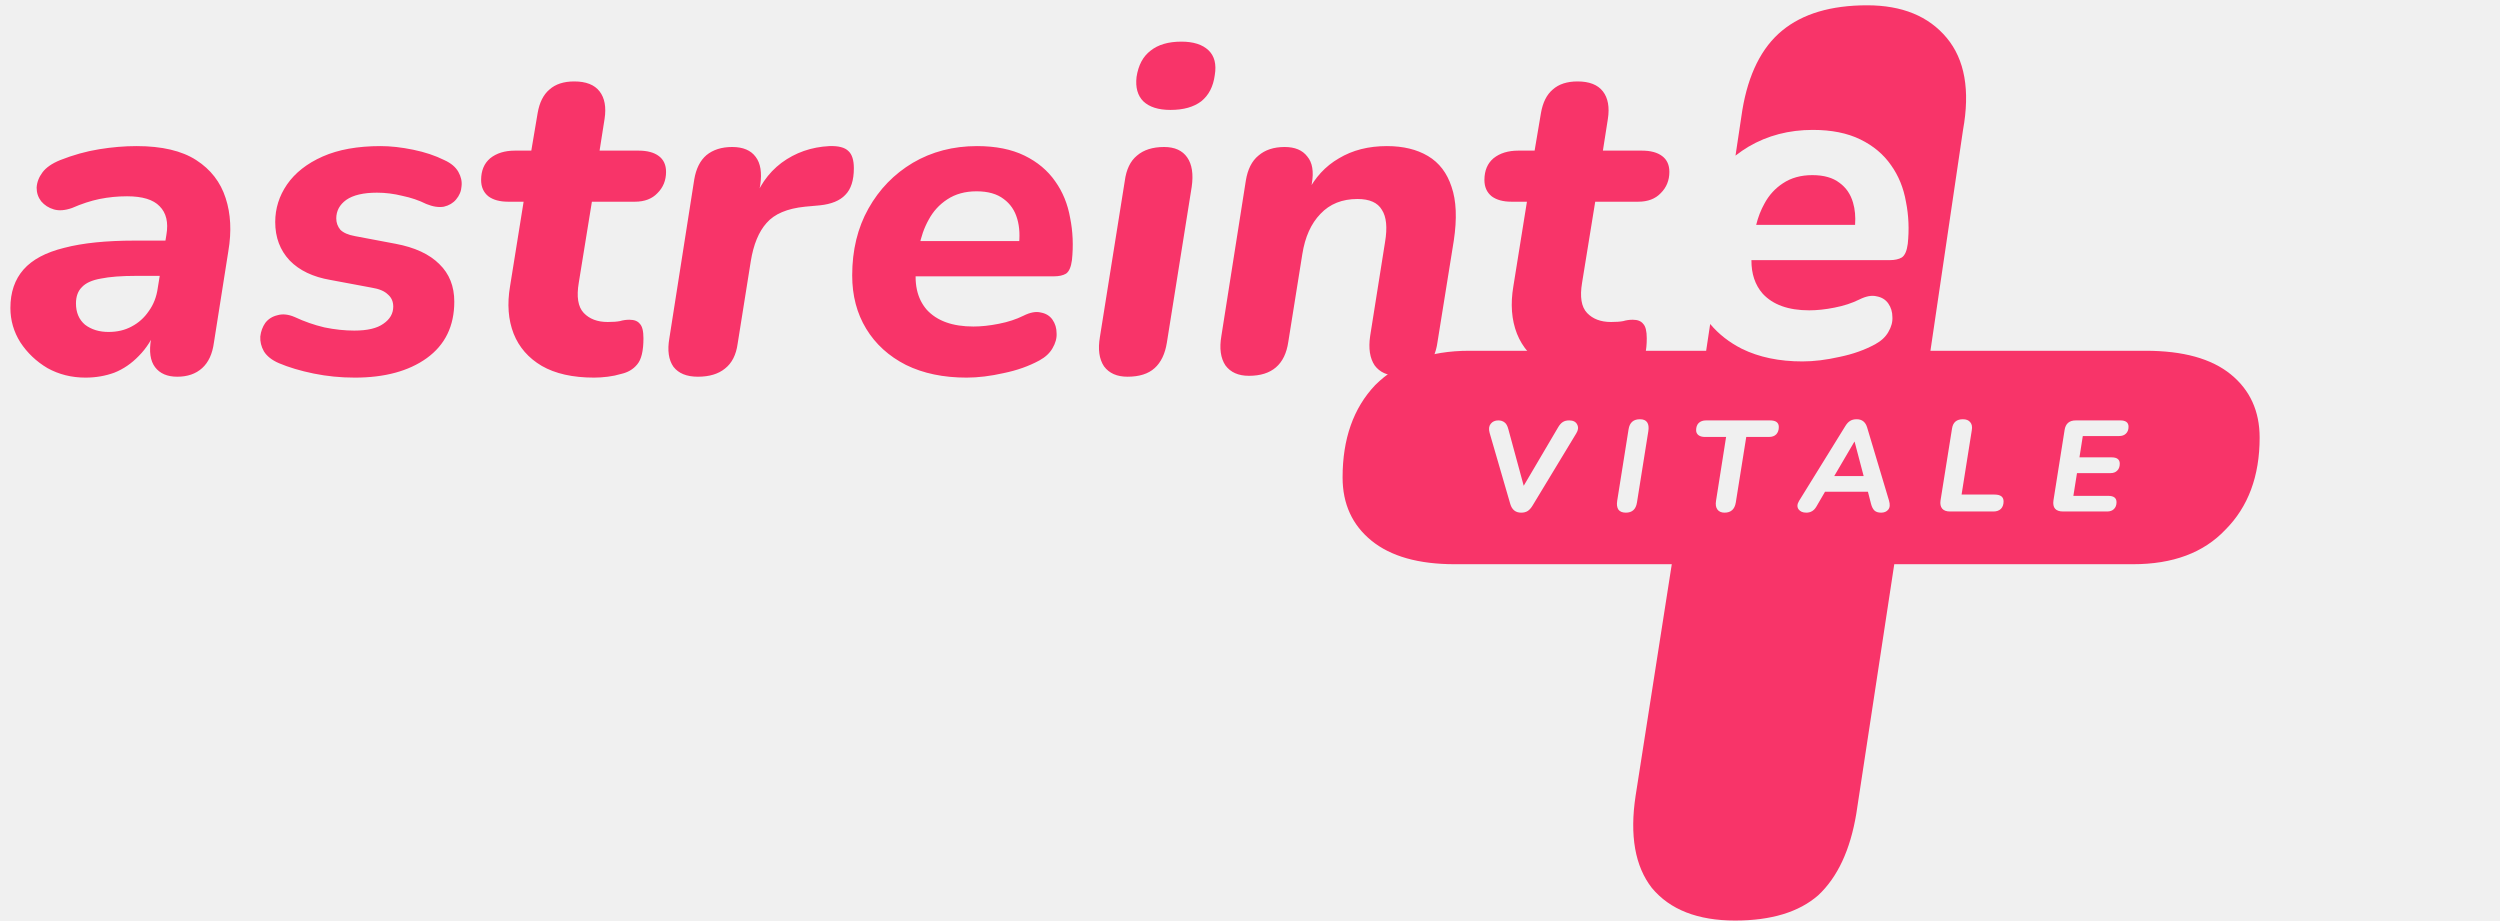
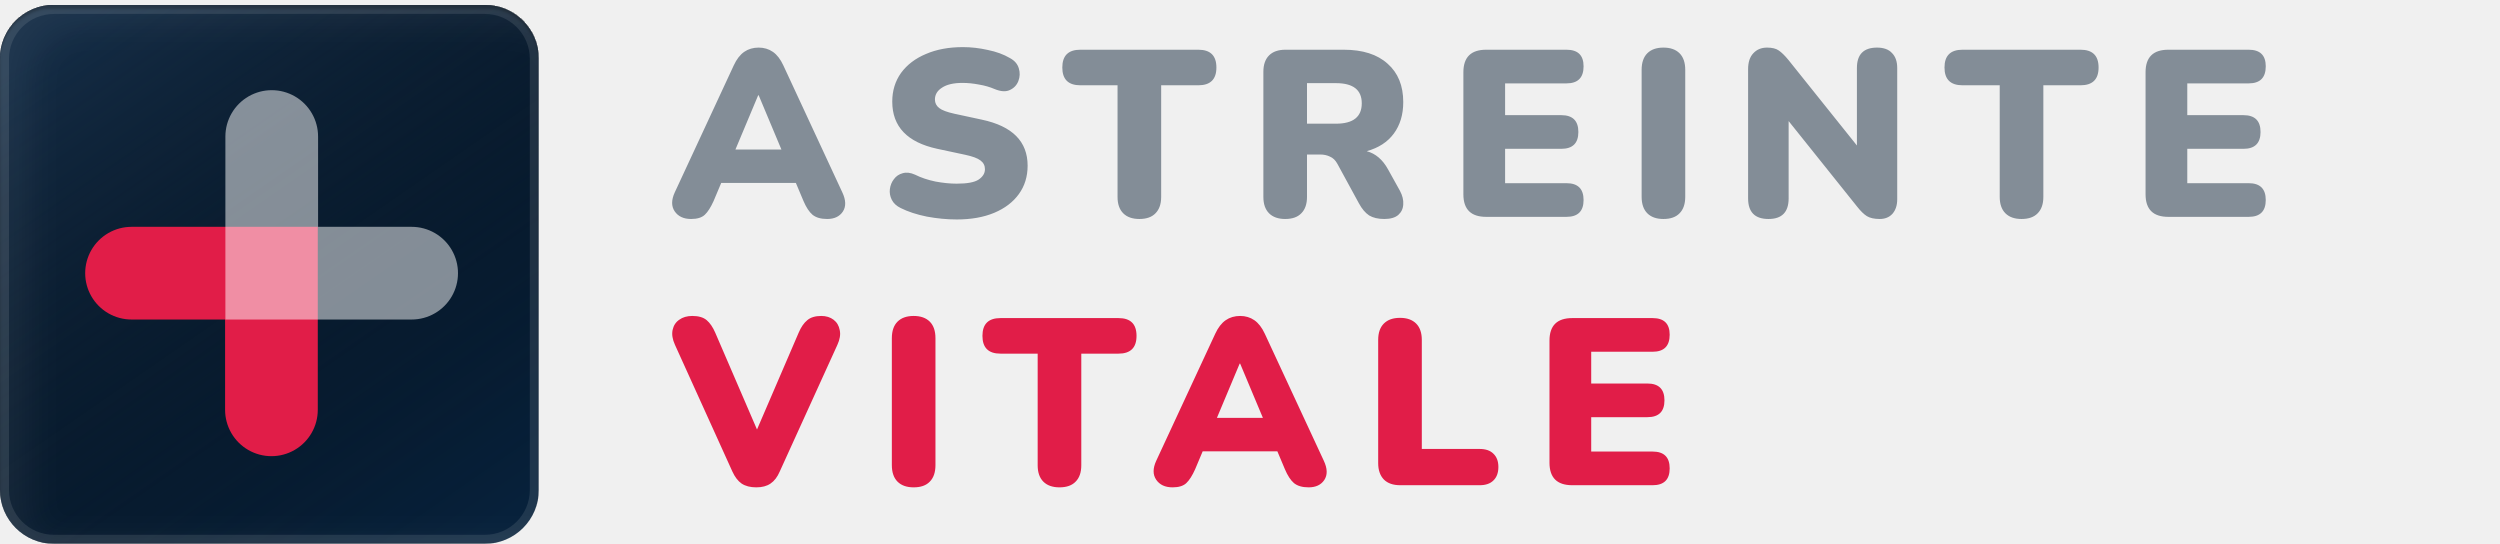
- <svg xmlns="http://www.w3.org/2000/svg" width="258" height="95" viewBox="0 0 258 95" fill="none">
-   <path d="M8.82 38.97C7.389 38.97 6.082 38.644 4.9 37.99C3.749 37.306 2.816 36.419 2.1 35.33C1.416 34.242 1.073 33.059 1.073 31.784C1.073 30.166 1.524 28.844 2.427 27.817C3.329 26.79 4.729 26.044 6.627 25.577C8.524 25.079 10.951 24.83 13.907 24.83H17.593L17.033 28.47H14.047C12.522 28.47 11.309 28.564 10.407 28.75C9.504 28.906 8.851 29.201 8.447 29.637C8.042 30.041 7.84 30.602 7.84 31.317C7.84 32.25 8.151 32.981 8.773 33.51C9.427 34.008 10.236 34.257 11.2 34.257C12.102 34.257 12.896 34.07 13.58 33.697C14.296 33.324 14.887 32.795 15.353 32.11C15.851 31.426 16.162 30.617 16.287 29.684L17.173 24.224C17.391 22.948 17.158 21.968 16.473 21.284C15.82 20.599 14.7 20.257 13.113 20.257C12.149 20.257 11.2 20.35 10.267 20.537C9.364 20.724 8.416 21.035 7.42 21.47C6.704 21.719 6.082 21.766 5.553 21.61C5.024 21.455 4.589 21.175 4.247 20.77C3.936 20.366 3.78 19.899 3.78 19.37C3.811 18.81 4.013 18.282 4.387 17.784C4.76 17.286 5.367 16.866 6.207 16.524C7.544 15.995 8.882 15.621 10.22 15.404C11.558 15.186 12.849 15.077 14.093 15.077C16.707 15.077 18.76 15.559 20.253 16.524C21.747 17.488 22.758 18.795 23.287 20.444C23.816 22.061 23.909 23.881 23.567 25.904L22.073 35.377C21.918 36.528 21.513 37.399 20.86 37.99C20.207 38.581 19.351 38.877 18.293 38.877C17.267 38.877 16.504 38.55 16.007 37.897C15.509 37.244 15.369 36.279 15.587 35.004L15.96 32.53L16.193 33.79C15.727 34.973 15.104 35.953 14.327 36.73C13.58 37.508 12.74 38.084 11.807 38.457C10.873 38.799 9.878 38.97 8.82 38.97ZM36.617 38.97C35.154 38.97 33.739 38.83 32.37 38.55C31.001 38.27 29.803 37.913 28.777 37.477C28.061 37.166 27.548 36.761 27.237 36.264C26.957 35.766 26.832 35.253 26.863 34.724C26.925 34.195 27.097 33.728 27.377 33.324C27.688 32.919 28.108 32.655 28.637 32.53C29.166 32.375 29.757 32.437 30.41 32.717C31.405 33.184 32.432 33.541 33.49 33.79C34.548 34.008 35.574 34.117 36.57 34.117C37.908 34.117 38.903 33.884 39.557 33.417C40.241 32.95 40.583 32.359 40.583 31.644C40.583 31.115 40.397 30.695 40.023 30.384C39.681 30.041 39.121 29.808 38.343 29.684L34.097 28.89C32.292 28.579 30.892 27.91 29.897 26.884C28.901 25.826 28.403 24.504 28.403 22.917C28.403 21.517 28.808 20.226 29.617 19.044C30.457 17.83 31.686 16.866 33.303 16.15C34.921 15.435 36.912 15.077 39.277 15.077C40.303 15.077 41.423 15.201 42.637 15.45C43.85 15.699 44.923 16.057 45.857 16.524C46.541 16.835 47.023 17.239 47.303 17.737C47.583 18.235 47.692 18.733 47.63 19.23C47.599 19.728 47.412 20.179 47.07 20.584C46.759 20.957 46.339 21.206 45.81 21.33C45.281 21.424 44.674 21.33 43.99 21.05C43.243 20.677 42.419 20.397 41.517 20.21C40.645 19.993 39.774 19.884 38.903 19.884C37.503 19.884 36.446 20.133 35.73 20.63C35.045 21.128 34.703 21.766 34.703 22.544C34.703 22.979 34.843 23.368 35.123 23.71C35.434 24.021 35.932 24.239 36.617 24.364L40.817 25.157C42.808 25.53 44.317 26.23 45.343 27.257C46.37 28.253 46.883 29.544 46.883 31.13C46.883 33.65 45.934 35.595 44.037 36.964C42.17 38.301 39.697 38.97 36.617 38.97ZM61.318 38.97C59.109 38.97 57.304 38.566 55.904 37.757C54.535 36.948 53.571 35.844 53.011 34.444C52.451 33.013 52.326 31.379 52.637 29.544L54.037 20.817H52.451C51.58 20.817 50.895 20.63 50.397 20.257C49.9 19.853 49.651 19.293 49.651 18.577C49.651 17.613 49.962 16.866 50.584 16.337C51.237 15.808 52.093 15.544 53.151 15.544H54.831L55.484 11.67C55.671 10.582 56.075 9.773 56.697 9.244C57.32 8.684 58.175 8.404 59.264 8.404C60.477 8.404 61.349 8.746 61.877 9.43C62.406 10.115 62.578 11.064 62.391 12.277L61.877 15.544H65.891C66.793 15.544 67.493 15.73 67.991 16.104C68.489 16.477 68.737 17.021 68.737 17.737C68.737 18.608 68.442 19.339 67.851 19.93C67.291 20.521 66.513 20.817 65.517 20.817H61.084L59.731 29.17C59.482 30.633 59.653 31.675 60.244 32.297C60.835 32.919 61.66 33.23 62.718 33.23C63.246 33.23 63.666 33.199 63.977 33.137C64.289 33.044 64.615 32.997 64.957 32.997C65.455 32.997 65.813 33.137 66.031 33.417C66.28 33.666 66.404 34.164 66.404 34.91C66.404 36.217 66.186 37.119 65.751 37.617C65.346 38.115 64.786 38.441 64.071 38.597C63.666 38.721 63.215 38.815 62.718 38.877C62.22 38.939 61.753 38.97 61.318 38.97ZM72.018 38.877C70.867 38.877 70.027 38.535 69.498 37.85C69 37.135 68.86 36.155 69.078 34.91L71.645 18.53C71.831 17.41 72.251 16.57 72.905 16.01C73.589 15.45 74.476 15.17 75.565 15.17C76.685 15.17 77.493 15.513 77.991 16.197C78.489 16.85 78.645 17.815 78.458 19.09L78.085 21.144H77.665C78.256 19.308 79.251 17.861 80.651 16.804C82.082 15.746 83.731 15.17 85.598 15.077C86.531 15.046 87.185 15.217 87.558 15.59C87.931 15.933 88.118 16.524 88.118 17.364C88.118 18.608 87.822 19.526 87.231 20.117C86.671 20.708 85.8 21.066 84.618 21.19L83.078 21.33C81.242 21.517 79.92 22.077 79.111 23.01C78.302 23.913 77.758 25.235 77.478 26.977L76.125 35.47C75.969 36.621 75.534 37.477 74.818 38.037C74.133 38.597 73.2 38.877 72.018 38.877ZM99.753 38.97C97.357 38.97 95.273 38.535 93.5 37.664C91.726 36.761 90.357 35.517 89.393 33.93C88.428 32.344 87.946 30.508 87.946 28.424C87.946 25.81 88.506 23.508 89.626 21.517C90.746 19.526 92.271 17.955 94.2 16.804C96.16 15.653 98.368 15.077 100.826 15.077C102.755 15.077 104.388 15.404 105.726 16.057C107.064 16.71 108.122 17.597 108.9 18.717C109.677 19.806 110.191 21.066 110.44 22.497C110.72 23.897 110.782 25.344 110.626 26.837C110.533 27.553 110.331 28.019 110.02 28.237C109.708 28.424 109.288 28.517 108.76 28.517H93.64L94.153 24.877H105.866L105.12 25.53C105.275 24.41 105.228 23.43 104.98 22.59C104.731 21.719 104.264 21.035 103.58 20.537C102.895 20.008 101.962 19.744 100.78 19.744C99.597 19.744 98.586 20.024 97.746 20.584C96.937 21.113 96.3 21.813 95.833 22.684C95.366 23.524 95.04 24.457 94.853 25.484L94.62 27.117C94.277 29.17 94.62 30.788 95.646 31.97C96.704 33.121 98.306 33.697 100.453 33.697C101.262 33.697 102.133 33.604 103.066 33.417C104.031 33.23 104.886 32.95 105.633 32.577C106.317 32.235 106.908 32.126 107.406 32.25C107.935 32.344 108.34 32.593 108.62 32.997C108.9 33.401 109.04 33.868 109.04 34.397C109.071 34.895 108.931 35.408 108.62 35.937C108.34 36.435 107.888 36.855 107.266 37.197C106.177 37.788 104.948 38.224 103.58 38.504C102.211 38.815 100.935 38.97 99.753 38.97ZM116.358 38.877C115.269 38.877 114.46 38.519 113.932 37.804C113.434 37.057 113.294 36.046 113.512 34.77L116.078 18.67C116.234 17.488 116.654 16.617 117.338 16.057C118.023 15.466 118.956 15.17 120.138 15.17C121.227 15.17 122.02 15.528 122.518 16.244C123.016 16.959 123.172 17.97 122.985 19.277L120.418 35.377C120.232 36.528 119.812 37.399 119.158 37.99C118.505 38.581 117.572 38.877 116.358 38.877ZM120.792 11.344C119.547 11.344 118.614 11.048 117.992 10.457C117.4 9.866 117.167 9.026 117.292 7.937C117.478 6.724 117.96 5.821 118.738 5.23C119.516 4.608 120.574 4.297 121.912 4.297C123.156 4.297 124.089 4.593 124.712 5.184C125.334 5.775 125.552 6.63 125.365 7.75C125.209 8.933 124.743 9.835 123.965 10.457C123.187 11.048 122.129 11.344 120.792 11.344ZM128.892 38.784C127.803 38.784 126.994 38.426 126.465 37.71C125.967 36.964 125.827 35.953 126.045 34.677L128.565 18.67C128.752 17.488 129.187 16.617 129.872 16.057C130.556 15.466 131.459 15.17 132.579 15.17C133.636 15.17 134.414 15.497 134.912 16.15C135.441 16.773 135.596 17.706 135.379 18.95L135.005 21.424L134.912 19.884C135.69 18.328 136.779 17.146 138.179 16.337C139.579 15.497 141.227 15.077 143.125 15.077C144.805 15.077 146.221 15.419 147.372 16.104C148.523 16.788 149.332 17.846 149.799 19.277C150.296 20.708 150.374 22.559 150.032 24.83L148.352 35.284C148.196 36.466 147.776 37.353 147.092 37.944C146.407 38.504 145.474 38.784 144.292 38.784C143.203 38.784 142.394 38.426 141.865 37.71C141.367 36.964 141.212 35.953 141.399 34.677L142.939 24.97C143.187 23.477 143.079 22.373 142.612 21.657C142.176 20.91 141.336 20.537 140.092 20.537C138.505 20.537 137.23 21.05 136.265 22.077C135.301 23.073 134.679 24.457 134.399 26.23L132.952 35.284C132.61 37.617 131.256 38.784 128.892 38.784ZM164.859 38.97C162.65 38.97 160.846 38.566 159.446 37.757C158.077 36.948 157.112 35.844 156.552 34.444C155.992 33.013 155.868 31.379 156.179 29.544L157.579 20.817H155.992C155.121 20.817 154.437 20.63 153.939 20.257C153.441 19.853 153.192 19.293 153.192 18.577C153.192 17.613 153.504 16.866 154.126 16.337C154.779 15.808 155.635 15.544 156.692 15.544H158.372L159.026 11.67C159.212 10.582 159.617 9.773 160.239 9.244C160.861 8.684 161.717 8.404 162.806 8.404C164.019 8.404 164.89 8.746 165.419 9.43C165.948 10.115 166.119 11.064 165.932 12.277L165.419 15.544H169.432C170.335 15.544 171.035 15.73 171.532 16.104C172.03 16.477 172.279 17.021 172.279 17.737C172.279 18.608 171.984 19.339 171.392 19.93C170.832 20.521 170.055 20.817 169.059 20.817H164.626L163.272 29.17C163.024 30.633 163.195 31.675 163.786 32.297C164.377 32.919 165.201 33.23 166.259 33.23C166.788 33.23 167.208 33.199 167.519 33.137C167.83 33.044 168.157 32.997 168.499 32.997C168.997 32.997 169.355 33.137 169.572 33.417C169.821 33.666 169.946 34.164 169.946 34.91C169.946 36.217 169.728 37.119 169.292 37.617C168.888 38.115 168.328 38.441 167.612 38.597C167.208 38.721 166.757 38.815 166.259 38.877C165.761 38.939 165.295 38.97 164.859 38.97Z" fill="#F83469" />
-   <path fill-rule="evenodd" clip-rule="evenodd" d="M179.061 95C175.204 95 172.341 93.88 170.475 91.64C168.732 89.4 168.172 86.227 168.795 82.12L172.528 58.227H150.128C146.395 58.227 143.532 57.418 141.541 55.8C139.55 54.182 138.555 52.005 138.555 49.267C138.555 45.285 139.675 42.111 141.915 39.747C144.279 37.382 147.515 36.2 151.621 36.2H176.075L176.49 33.436C177.358 34.475 178.447 35.327 179.755 35.993C181.529 36.864 183.613 37.299 186.009 37.299C187.191 37.299 188.467 37.144 189.835 36.833C191.204 36.553 192.433 36.117 193.522 35.526C194.144 35.184 194.595 34.764 194.875 34.266C195.187 33.737 195.327 33.224 195.295 32.726C195.295 32.197 195.155 31.73 194.875 31.326C194.595 30.922 194.191 30.673 193.662 30.579C193.164 30.455 192.573 30.564 191.889 30.906C191.142 31.279 190.287 31.559 189.322 31.746C188.389 31.933 187.518 32.026 186.709 32.026C184.562 32.026 182.96 31.451 181.902 30.299C181.121 29.4 180.736 28.249 180.747 26.846H195.015C195.544 26.846 195.964 26.753 196.275 26.566C196.587 26.348 196.789 25.882 196.882 25.166C197.038 23.673 196.975 22.226 196.695 20.826C196.447 19.395 195.933 18.135 195.155 17.046C194.378 15.926 193.32 15.039 191.982 14.386C190.644 13.733 189.011 13.406 187.082 13.406C184.624 13.406 182.415 13.982 180.455 15.133C179.98 15.416 179.529 15.726 179.103 16.06L179.808 11.373C180.43 7.64 181.799 4.902 183.915 3.16C186.03 1.418 188.955 0.547 192.688 0.547C196.297 0.547 199.035 1.667 200.901 3.907C202.768 6.147 203.328 9.32 202.581 13.427L199.221 36.2H221.435C225.292 36.2 228.217 37.009 230.208 38.627C232.199 40.245 233.195 42.422 233.195 45.16C233.195 49.142 232.012 52.316 229.648 54.68C227.408 57.045 224.235 58.227 220.128 58.227H195.488L191.568 83.987C190.946 87.72 189.639 90.52 187.648 92.387C185.657 94.129 182.795 95 179.061 95ZM181.238 23.206H191.444C191.504 22.354 191.435 21.592 191.235 20.919C190.987 20.048 190.52 19.364 189.835 18.866C189.151 18.337 188.218 18.073 187.035 18.073C185.853 18.073 184.842 18.353 184.002 18.913C183.193 19.442 182.555 20.142 182.089 21.013C181.716 21.684 181.432 22.415 181.238 23.206ZM167.788 52.906C167.424 52.906 167.166 52.799 167.015 52.586C166.873 52.364 166.833 52.062 166.895 51.679L168.068 44.306C168.175 43.613 168.566 43.266 169.241 43.266C169.597 43.266 169.846 43.373 169.988 43.586C170.13 43.799 170.17 44.102 170.108 44.493L168.935 51.853C168.828 52.555 168.446 52.906 167.788 52.906ZM156.981 52.906C156.412 52.906 156.038 52.608 155.861 52.013L153.727 44.666C153.621 44.284 153.656 43.977 153.834 43.746C154.021 43.506 154.283 43.386 154.621 43.386C154.878 43.386 155.092 43.453 155.261 43.586C155.438 43.71 155.572 43.946 155.661 44.293L157.247 50.133L160.794 44.106C160.945 43.848 161.105 43.666 161.274 43.559C161.443 43.444 161.665 43.386 161.941 43.386C162.35 43.386 162.625 43.528 162.767 43.813C162.91 44.088 162.878 44.39 162.674 44.719L158.154 52.186C158.003 52.435 157.838 52.617 157.661 52.733C157.483 52.848 157.256 52.906 156.981 52.906ZM177.24 52.586C177.4 52.799 177.644 52.906 177.973 52.906C178.631 52.906 179.018 52.559 179.133 51.866L180.213 45.093H182.56C182.88 45.093 183.129 45.004 183.306 44.826C183.484 44.639 183.573 44.386 183.573 44.066C183.573 43.613 183.271 43.386 182.667 43.386H176.066C175.746 43.386 175.493 43.475 175.306 43.653C175.129 43.83 175.04 44.079 175.04 44.399C175.04 44.613 175.12 44.782 175.28 44.906C175.44 45.03 175.662 45.093 175.946 45.093H178.133L177.093 51.693C177.031 52.075 177.08 52.373 177.24 52.586ZM186.41 52.906C186.045 52.906 185.779 52.79 185.61 52.559C185.441 52.319 185.459 52.03 185.663 51.693L190.436 43.973C190.587 43.724 190.752 43.546 190.93 43.439C191.107 43.324 191.334 43.266 191.61 43.266C192.161 43.266 192.521 43.55 192.69 44.119L194.943 51.653C195.067 52.07 195.041 52.386 194.863 52.599C194.694 52.804 194.45 52.906 194.13 52.906C193.836 52.906 193.61 52.835 193.45 52.693C193.29 52.541 193.17 52.31 193.09 51.999L192.77 50.746H188.343L187.436 52.306C187.196 52.706 186.854 52.906 186.41 52.906ZM191.37 45.586L189.29 49.133H192.33L191.396 45.586H191.37ZM200.435 52.493C200.604 52.688 200.871 52.786 201.235 52.786H205.729C206.049 52.786 206.302 52.697 206.489 52.519C206.675 52.333 206.769 52.075 206.769 51.746C206.769 51.275 206.458 51.039 205.835 51.039H202.435L203.489 44.399C203.551 44.044 203.498 43.768 203.329 43.573C203.169 43.368 202.915 43.266 202.569 43.266C201.92 43.266 201.546 43.586 201.449 44.226L200.262 51.653C200.209 52.008 200.266 52.288 200.435 52.493ZM212.919 52.786C212.136 52.786 211.803 52.399 211.919 51.626L213.065 44.386C213.163 43.719 213.55 43.386 214.225 43.386H218.812C219.381 43.386 219.665 43.604 219.665 44.039C219.665 44.342 219.576 44.577 219.399 44.746C219.23 44.915 218.999 44.999 218.705 44.999H214.945L214.599 47.199H217.919C218.479 47.199 218.759 47.417 218.759 47.853C218.759 48.164 218.67 48.404 218.492 48.573C218.323 48.742 218.096 48.826 217.812 48.826H214.345L213.972 51.173H217.572C218.141 51.173 218.425 51.39 218.425 51.826C218.425 52.128 218.336 52.364 218.159 52.533C217.99 52.702 217.759 52.786 217.465 52.786H212.919Z" fill="#F83469" />
+ <svg xmlns="http://www.w3.org/2000/svg" width="354" height="77" viewBox="0 0 354 77" fill="none">
+   <g clip-path="url(#clip0_47_1636)">
+     <g filter="url(#filter0_ii_47_1636)">
+       <rect y="0.707" width="76.293" height="76.293" rx="7.629" fill="#07213B" />
+       <rect y="0.707" width="76.293" height="76.293" rx="7.629" fill="url(#paint0_linear_47_1636)" />
+       <path d="M38.435 58.031L38.435 38.681L18.624 38.681" stroke="#E11D48" stroke-width="13.124" stroke-linecap="round" />
+       <path opacity="0.5" d="M38.477 19.331V38.681H58.289" stroke="white" stroke-width="13.124" stroke-linecap="round" />
+       <rect x="0.636" y="1.342" width="75.022" height="75.022" rx="6.994" stroke="white" stroke-opacity="0.1" stroke-width="1.271" />
+     </g>
+   </g>
+   <path d="M97.86 31.009C96.808 31.009 96.036 30.651 95.543 29.935C95.051 29.219 95.051 28.323 95.543 27.249L103.902 9.256C104.305 8.383 104.797 7.746 105.379 7.343C105.961 6.94 106.644 6.739 107.427 6.739C108.188 6.739 108.859 6.94 109.441 7.343C110.023 7.746 110.515 8.383 110.918 9.256L119.277 27.249C119.791 28.346 119.814 29.252 119.344 29.968C118.874 30.662 118.135 31.009 117.128 31.009C116.233 31.009 115.539 30.808 115.047 30.405C114.577 30.002 114.152 29.353 113.771 28.458L112.697 25.906H102.123L101.049 28.458C100.646 29.353 100.232 30.002 99.807 30.405C99.382 30.808 98.733 31.009 97.86 31.009ZM107.36 13.486L104.137 21.173H110.649L107.427 13.486H107.36ZM135.474 31.076C134.109 31.076 132.699 30.942 131.244 30.673C129.812 30.382 128.581 29.98 127.552 29.465C126.947 29.174 126.522 28.782 126.276 28.29C126.03 27.797 125.94 27.294 126.007 26.779C126.075 26.242 126.265 25.772 126.578 25.369C126.891 24.944 127.305 24.664 127.82 24.53C128.335 24.373 128.917 24.441 129.566 24.732C130.416 25.157 131.378 25.481 132.453 25.705C133.527 25.906 134.534 26.007 135.474 26.007C136.951 26.007 137.98 25.817 138.562 25.436C139.166 25.034 139.469 24.541 139.469 23.959C139.469 23.445 139.256 23.031 138.831 22.717C138.428 22.404 137.701 22.136 136.649 21.912L132.721 21.073C128.469 20.155 126.343 17.928 126.343 14.392C126.343 12.848 126.757 11.494 127.585 10.33C128.436 9.167 129.611 8.272 131.11 7.645C132.609 6.996 134.355 6.671 136.347 6.671C137.51 6.671 138.685 6.806 139.871 7.074C141.08 7.32 142.121 7.701 142.993 8.216C143.665 8.574 144.09 9.066 144.269 9.693C144.448 10.297 144.426 10.89 144.202 11.472C143.978 12.054 143.575 12.479 142.993 12.747C142.434 13.016 141.718 12.971 140.845 12.613C140.174 12.322 139.435 12.11 138.629 11.975C137.824 11.819 137.04 11.74 136.28 11.74C135.026 11.74 134.064 11.964 133.393 12.412C132.721 12.837 132.386 13.396 132.386 14.09C132.386 14.582 132.587 14.985 132.99 15.299C133.393 15.612 134.109 15.88 135.138 16.104L139.032 16.944C143.351 17.861 145.511 20.032 145.511 23.456C145.511 25 145.097 26.343 144.269 27.484C143.441 28.625 142.277 29.509 140.778 30.136C139.278 30.763 137.51 31.076 135.474 31.076ZM161.333 31.009C160.348 31.009 159.587 30.74 159.05 30.203C158.513 29.666 158.244 28.894 158.244 27.887V12.076H152.974C151.273 12.076 150.423 11.237 150.423 9.558C150.423 7.88 151.273 7.041 152.974 7.041H169.691C171.392 7.041 172.243 7.88 172.243 9.558C172.243 11.237 171.392 12.076 169.691 12.076H164.421V27.887C164.421 28.894 164.152 29.666 163.615 30.203C163.101 30.74 162.34 31.009 161.333 31.009ZM181.983 31.009C180.998 31.009 180.237 30.74 179.7 30.203C179.163 29.666 178.894 28.894 178.894 27.887V10.163C178.894 9.156 179.163 8.383 179.7 7.846C180.237 7.309 181.009 7.041 182.016 7.041H190.274C192.96 7.041 195.03 7.701 196.485 9.021C197.962 10.319 198.7 12.132 198.7 14.459C198.7 16.227 198.253 17.716 197.357 18.924C196.485 20.11 195.209 20.938 193.53 21.408C194.784 21.744 195.791 22.605 196.552 23.993L198.23 27.014C198.588 27.686 198.745 28.323 198.7 28.928C198.678 29.532 198.443 30.035 197.995 30.438C197.548 30.819 196.887 31.009 196.015 31.009C195.142 31.009 194.426 30.841 193.866 30.505C193.329 30.147 192.848 29.577 192.423 28.793L189.368 23.187C189.099 22.695 188.752 22.359 188.327 22.18C187.924 21.979 187.454 21.878 186.917 21.878H185.071V27.887C185.071 28.894 184.803 29.666 184.265 30.203C183.751 30.74 182.99 31.009 181.983 31.009ZM185.071 17.514H189.167C191.606 17.514 192.826 16.552 192.826 14.627C192.826 12.725 191.606 11.774 189.167 11.774H185.071V17.514ZM210.438 30.707C208.289 30.707 207.215 29.644 207.215 27.518V10.23C207.215 8.104 208.289 7.041 210.438 7.041H221.817C223.429 7.041 224.234 7.824 224.234 9.39C224.234 11.002 223.429 11.807 221.817 11.807H213.123V16.306H221.079C222.69 16.306 223.496 17.1 223.496 18.689C223.496 20.278 222.69 21.073 221.079 21.073H213.123V25.94H221.817C223.429 25.94 224.234 26.735 224.234 28.323C224.234 29.912 223.429 30.707 221.817 30.707H210.438ZM235.542 31.009C234.558 31.009 233.797 30.74 233.26 30.203C232.723 29.666 232.454 28.883 232.454 27.853V9.894C232.454 8.865 232.723 8.081 233.26 7.544C233.797 7.007 234.558 6.739 235.542 6.739C236.527 6.739 237.288 7.007 237.825 7.544C238.362 8.081 238.631 8.865 238.631 9.894V27.853C238.631 28.883 238.362 29.666 237.825 30.203C237.31 30.74 236.549 31.009 235.542 31.009ZM250.418 31.009C248.493 31.009 247.531 30.035 247.531 28.088V9.793C247.531 8.809 247.777 8.059 248.269 7.544C248.761 7.007 249.41 6.739 250.216 6.739C250.932 6.739 251.481 6.873 251.861 7.141C252.264 7.41 252.723 7.858 253.237 8.484L262.939 20.602V9.625C262.939 7.701 263.89 6.739 265.792 6.739C266.732 6.739 267.437 6.996 267.907 7.511C268.399 8.003 268.646 8.708 268.646 9.625V28.223C268.646 29.073 268.422 29.756 267.974 30.27C267.527 30.763 266.922 31.009 266.161 31.009C265.401 31.009 264.796 30.875 264.349 30.606C263.923 30.337 263.465 29.89 262.972 29.263L253.271 17.145V28.088C253.271 30.035 252.32 31.009 250.418 31.009ZM286.249 31.009C285.265 31.009 284.504 30.74 283.967 30.203C283.43 29.666 283.161 28.894 283.161 27.887V12.076H277.891C276.19 12.076 275.34 11.237 275.34 9.558C275.34 7.88 276.19 7.041 277.891 7.041H294.608C296.309 7.041 297.159 7.88 297.159 9.558C297.159 11.237 296.309 12.076 294.608 12.076H289.338V27.887C289.338 28.894 289.069 29.666 288.532 30.203C288.017 30.74 287.257 31.009 286.249 31.009ZM307.034 30.707C304.885 30.707 303.811 29.644 303.811 27.518V10.23C303.811 8.104 304.885 7.041 307.034 7.041H318.414C320.025 7.041 320.831 7.824 320.831 9.39C320.831 11.002 320.025 11.807 318.414 11.807H309.719V16.306H317.675C319.286 16.306 320.092 17.1 320.092 18.689C320.092 20.278 319.286 21.073 317.675 21.073H309.719V25.94H318.414C320.025 25.94 320.831 26.735 320.831 28.323C320.831 29.912 320.025 30.707 318.414 30.707H307.034Z" fill="#838D97" />
+   <path d="M107.091 69.009C106.241 69.009 105.547 68.83 105.01 68.472C104.495 68.114 104.059 67.543 103.701 66.76L95.577 48.834C95.219 48.051 95.107 47.346 95.241 46.719C95.376 46.093 95.689 45.611 96.181 45.276C96.674 44.918 97.289 44.739 98.028 44.739C98.923 44.739 99.605 44.94 100.075 45.343C100.545 45.746 100.948 46.339 101.284 47.122L107.192 60.818L113.1 47.088C113.436 46.305 113.839 45.723 114.308 45.343C114.778 44.94 115.439 44.739 116.289 44.739C116.983 44.739 117.565 44.918 118.035 45.276C118.505 45.634 118.796 46.126 118.907 46.753C119.042 47.357 118.93 48.051 118.572 48.834L110.414 66.76C110.079 67.543 109.642 68.114 109.105 68.472C108.591 68.83 107.919 69.009 107.091 69.009ZM129.374 69.009C128.389 69.009 127.628 68.74 127.091 68.203C126.554 67.666 126.285 66.883 126.285 65.853V47.894C126.285 46.865 126.554 46.081 127.091 45.544C127.628 45.007 128.389 44.739 129.374 44.739C130.358 44.739 131.119 45.007 131.656 45.544C132.194 46.081 132.462 46.865 132.462 47.894V65.853C132.462 66.883 132.194 67.666 131.656 68.203C131.142 68.74 130.381 69.009 129.374 69.009ZM150.023 69.009C149.038 69.009 148.277 68.74 147.74 68.203C147.203 67.666 146.934 66.894 146.934 65.887V50.076H141.664C139.963 50.076 139.113 49.237 139.113 47.558C139.113 45.88 139.963 45.041 141.664 45.041H158.381C160.082 45.041 160.933 45.88 160.933 47.558C160.933 49.237 160.082 50.076 158.381 50.076H153.111V65.887C153.111 66.894 152.843 67.666 152.306 68.203C151.791 68.74 151.03 69.009 150.023 69.009ZM166.037 69.009C164.985 69.009 164.213 68.651 163.721 67.935C163.228 67.219 163.228 66.323 163.721 65.249L172.079 47.256C172.482 46.383 172.975 45.746 173.556 45.343C174.138 44.94 174.821 44.739 175.604 44.739C176.365 44.739 177.036 44.94 177.618 45.343C178.2 45.746 178.692 46.383 179.095 47.256L187.454 65.249C187.969 66.346 187.991 67.252 187.521 67.968C187.051 68.662 186.313 69.009 185.306 69.009C184.41 69.009 183.717 68.808 183.224 68.405C182.754 68.002 182.329 67.353 181.949 66.458L180.874 63.906H170.3L169.226 66.458C168.823 67.353 168.409 68.002 167.984 68.405C167.559 68.808 166.91 69.009 166.037 69.009ZM175.537 51.486L172.314 59.173H178.827L175.604 51.486H175.537ZM198.273 68.707C197.266 68.707 196.494 68.438 195.957 67.901C195.42 67.342 195.151 66.57 195.151 65.585V48.129C195.151 47.122 195.42 46.35 195.957 45.813C196.494 45.276 197.255 45.007 198.239 45.007C199.224 45.007 199.985 45.276 200.522 45.813C201.059 46.35 201.328 47.122 201.328 48.129V63.571H209.519C210.369 63.571 211.018 63.794 211.466 64.242C211.936 64.69 212.171 65.316 212.171 66.122C212.171 66.95 211.936 67.588 211.466 68.035C211.018 68.483 210.369 68.707 209.519 68.707H198.273ZM222.629 68.707C220.481 68.707 219.407 67.644 219.407 65.518V48.23C219.407 46.104 220.481 45.041 222.629 45.041H234.009C235.621 45.041 236.426 45.824 236.426 47.391C236.426 49.002 235.621 49.807 234.009 49.807H225.315V54.306H233.271C234.882 54.306 235.688 55.1 235.688 56.689C235.688 58.278 234.882 59.072 233.271 59.072H225.315V63.94H234.009C235.621 63.94 236.426 64.734 236.426 66.323C236.426 67.912 235.621 68.707 234.009 68.707H222.629Z" fill="#E11D48" />
+   <defs>
+     <filter id="filter0_ii_47_1636" x="0" y="0.707" width="80.361" height="78.835" filterUnits="userSpaceOnUse" color-interpolation-filters="sRGB">
+       <feFlood flood-opacity="0" result="BackgroundImageFix" />
+       <feBlend mode="normal" in="SourceGraphic" in2="BackgroundImageFix" result="shape" />
+       <feColorMatrix in="SourceAlpha" type="matrix" values="0 0 0 0 0 0 0 0 0 0 0 0 0 0 0 0 0 0 127 0" result="hardAlpha" />
+       <feOffset dx="4.068" dy="2.542" />
+       <feGaussianBlur stdDeviation="2.288" />
+       <feComposite in2="hardAlpha" operator="arithmetic" k2="-1" k3="1" />
+       <feColorMatrix type="matrix" values="0 0 0 0 1 0 0 0 0 1 0 0 0 0 1 0 0 0 0.05 0" />
+       <feBlend mode="normal" in2="shape" result="effect1_innerShadow_47_1636" />
+       <feColorMatrix in="SourceAlpha" type="matrix" values="0 0 0 0 0 0 0 0 0 0 0 0 0 0 0 0 0 0 127 0" result="hardAlpha" />
+       <feOffset dy="0.508" />
+       <feGaussianBlur stdDeviation="0.254" />
+       <feComposite in2="hardAlpha" operator="arithmetic" k2="-1" k3="1" />
+       <feColorMatrix type="matrix" values="0 0 0 0 0 0 0 0 0 0 0 0 0 0 0 0 0 0 0.25 0" />
+       <feBlend mode="normal" in2="effect1_innerShadow_47_1636" result="effect2_innerShadow_47_1636" />
+     </filter>
+     <linearGradient id="paint0_linear_47_1636" x1="14.615" y1="0.744" x2="66.966" y2="76.385" gradientUnits="userSpaceOnUse">
+       <stop stop-color="#142C45" />
+       <stop offset="1" stop-opacity="0" />
+     </linearGradient>
+     <clipPath id="clip0_47_1636">
+       <rect y="0.707" width="76.293" height="76.293" rx="1.526" fill="white" />
+     </clipPath>
+   </defs>
</svg>
